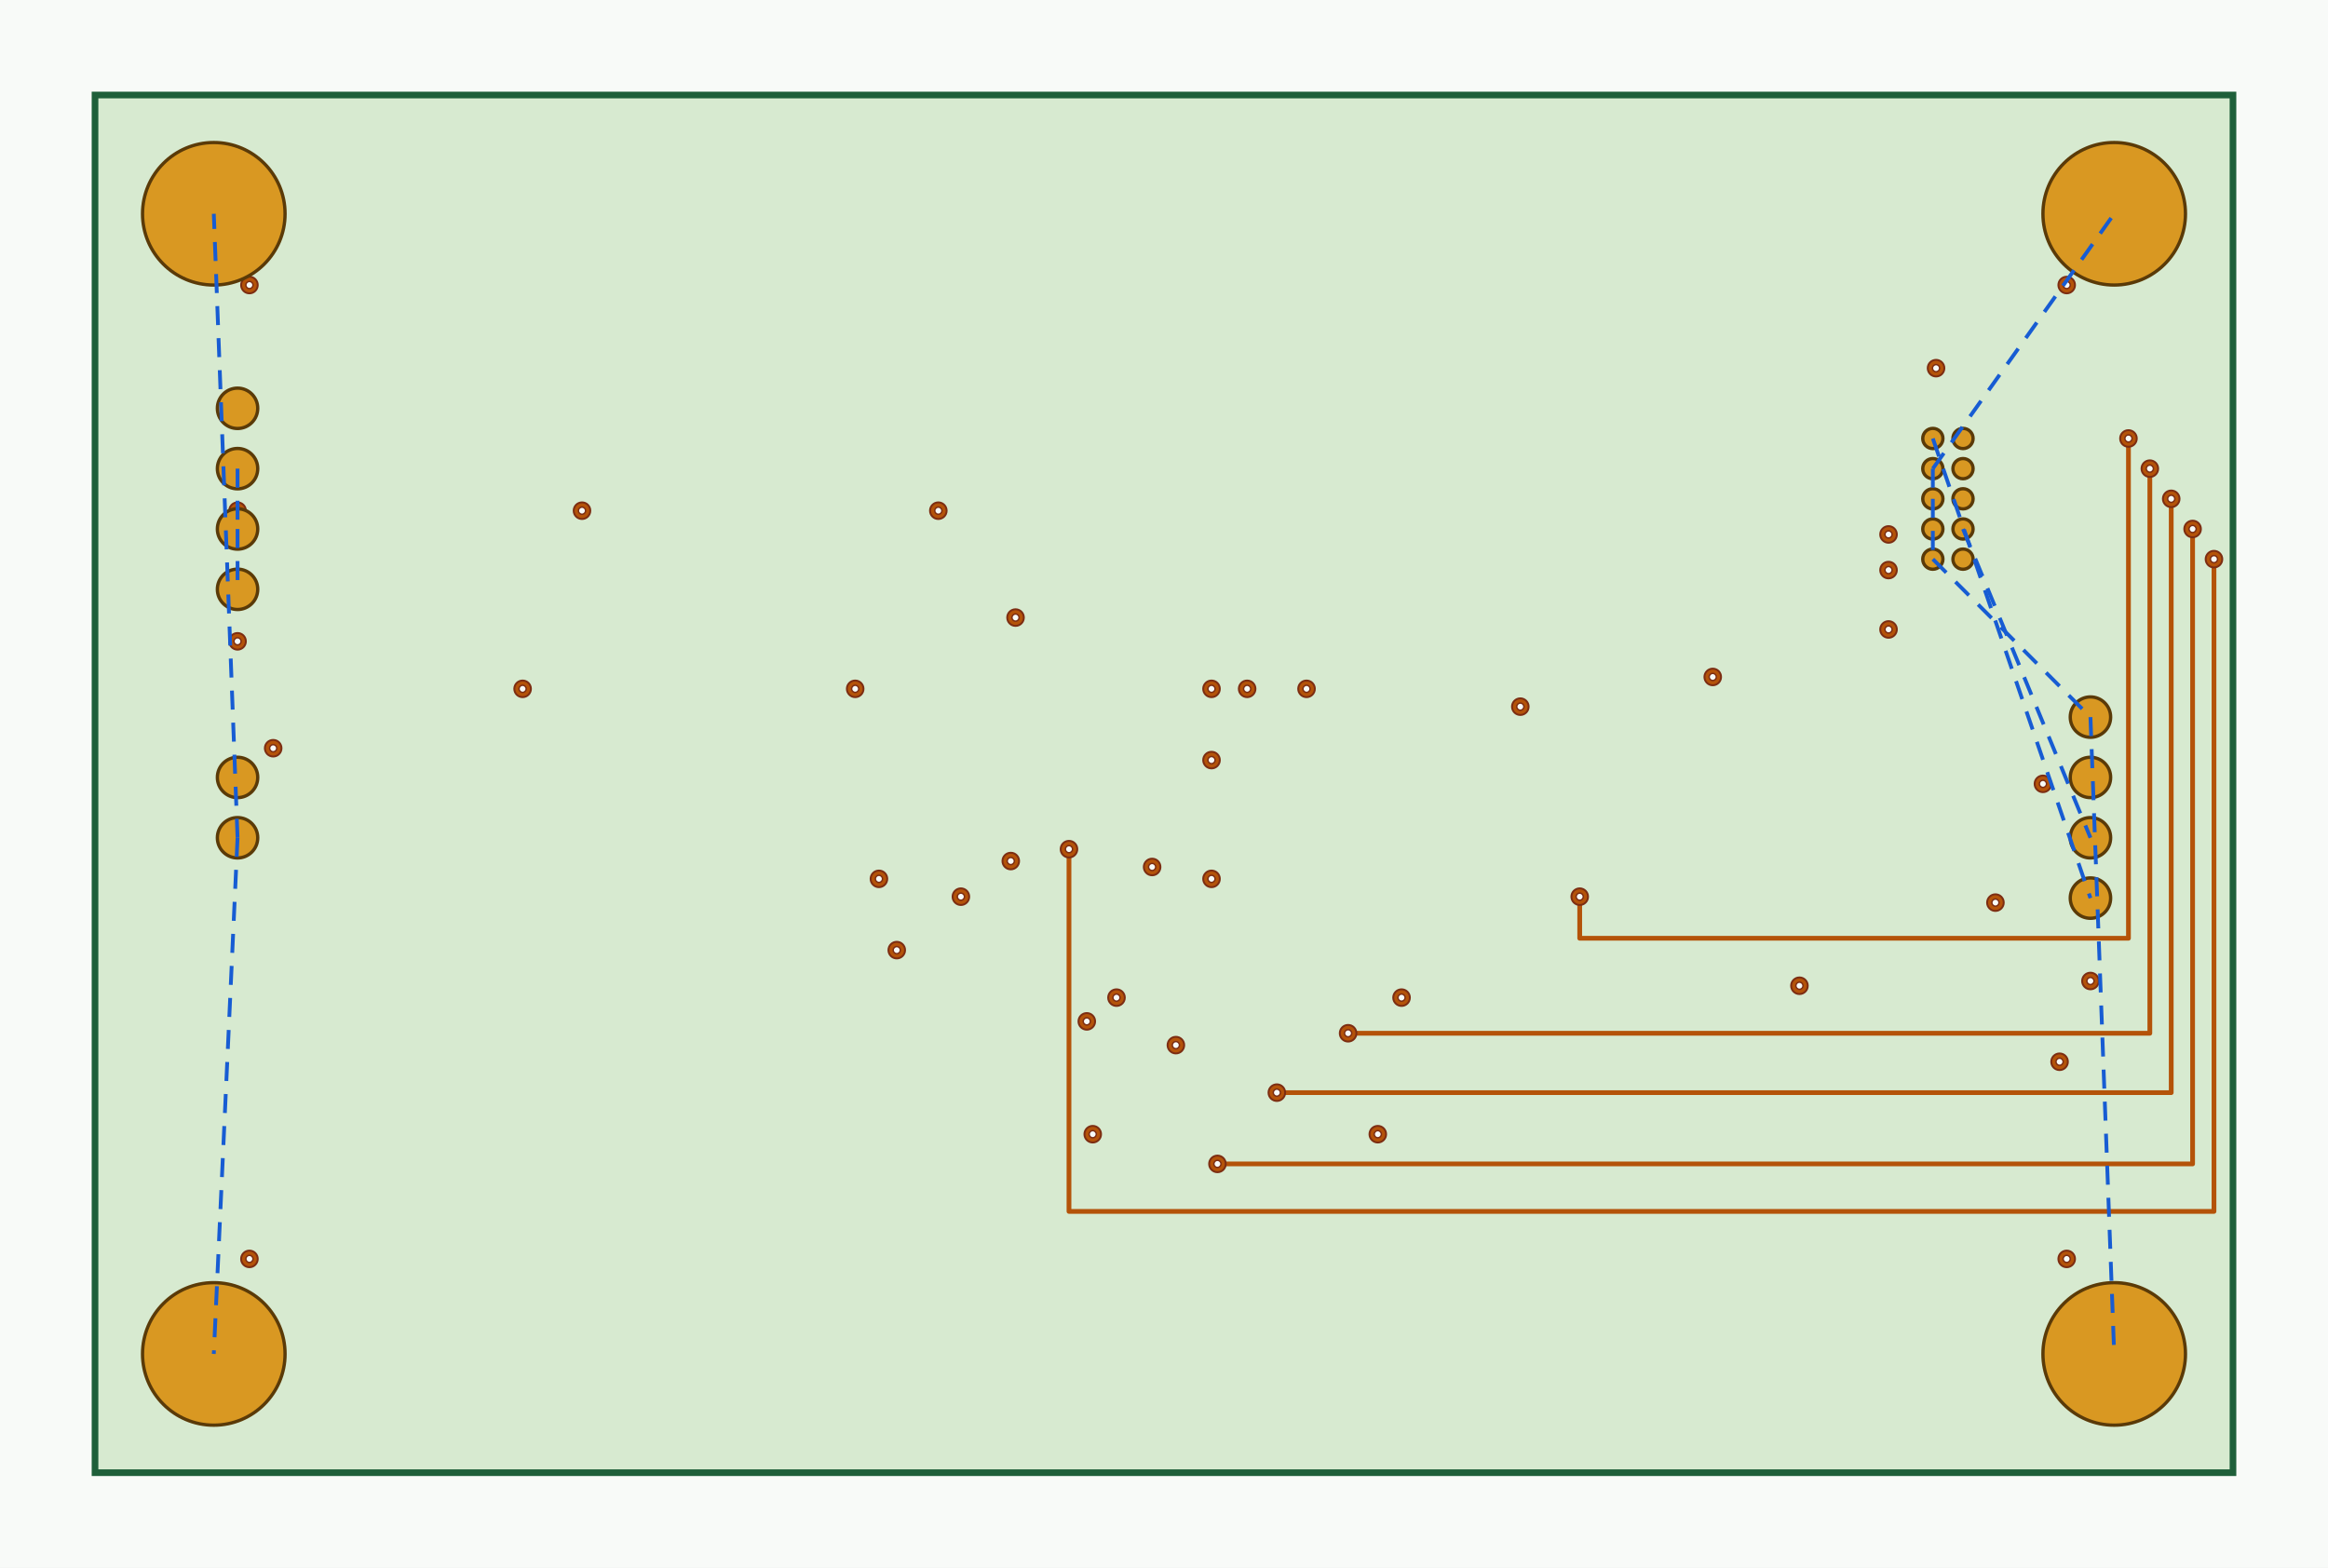
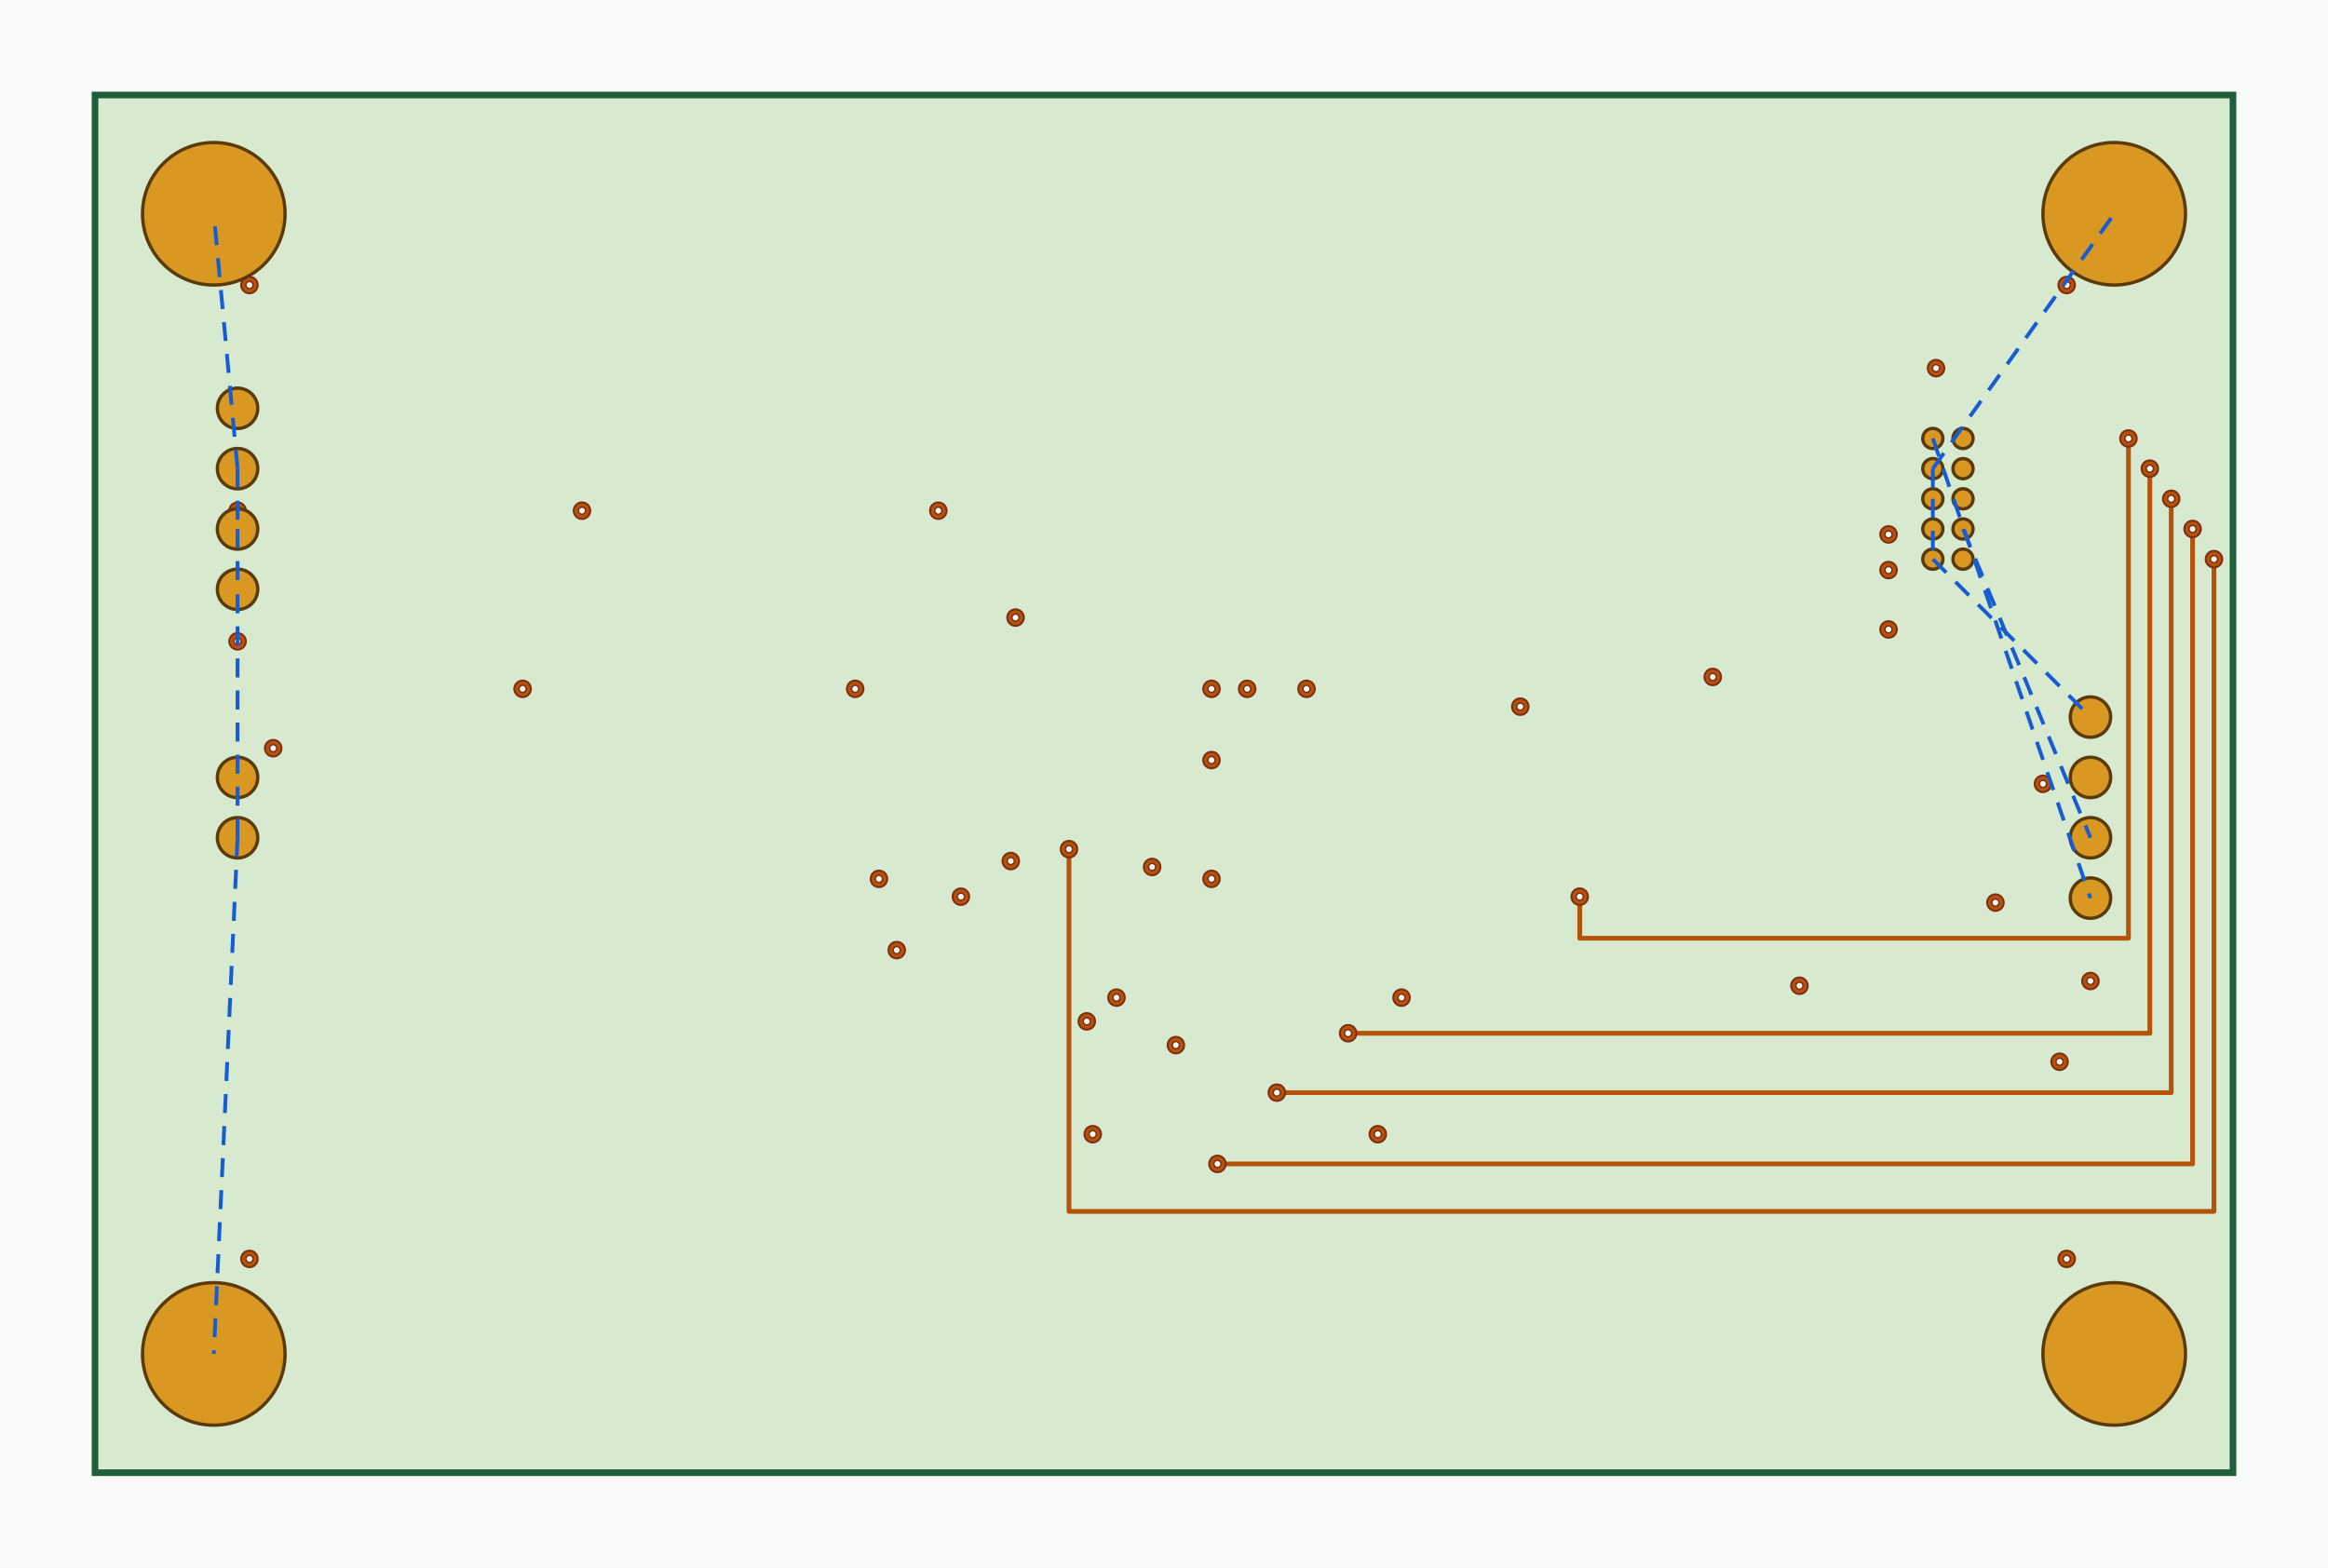
<svg xmlns="http://www.w3.org/2000/svg" class="pcb-placement-preview" viewBox="0 0 98 66" width="98mm" height="66mm" data-board="board:0" data-board-name="STM32 USB Buck PCB" data-units="mm">
  <style>
    .board-background{fill:#f8faf8}
    .board-outline{fill:#d7ead0;stroke:#1f5f3a;stroke-width:0.28}
    .board-feature{fill:none;stroke:#6b7280;stroke-width:0.24}
    .pcb-track{fill:none;stroke:#b45309;stroke-linecap:round;stroke-linejoin:round}
    .pcb-via-annular{fill:#b45309;stroke:#7c2d12;stroke-width:0.08}
    .pcb-via-drill{fill:#f8faf8;stroke:#7c2d12;stroke-width:0.06}
    .pcb-zone{fill:#b45309;fill-opacity:0.22;stroke:#92400e;stroke-width:0.12}
    .board-text{font-family:sans-serif;fill:#172026;text-anchor:middle;dominant-baseline:middle}
    .board-feature-label,.reference-designator,.pad-net-label,.diagnostic-label{font:1.8px sans-serif;fill:#172026}
    .footprint-courtyard{fill:none;stroke:#64748b;stroke-width:0.12;stroke-dasharray:0.7 0.45}
    .footprint-body.declared{fill:#fff8db;stroke:#8a6a16;stroke-width:0.18}
    .footprint-fabrication.declared{fill:none;stroke:#475569;stroke-width:0.1}
    .footprint-assembly.declared{fill:none;stroke:#7c3aed;stroke-width:0.1;stroke-dasharray:0.55 0.35}
    .footprint-marking.declared{fill:#172026;fill-opacity:0.45;stroke:#172026;stroke-width:0.08}
    .footprint-marking.kind-pin_1,.footprint-marking.kind-polarity{fill:#b42318;stroke:#7a271a}
    .footprint-envelope.synthetic{fill:#fff8db;fill-opacity:0.24;stroke:#8a6a16;stroke-width:0.18;stroke-dasharray:0.9 0.55}
    .footprint-pad{fill:#d99822;stroke:#5a3a08;stroke-width:0.14}
    .pad-overlay{fill:#175cd3;stroke:#ffffff;stroke-width:0.12}
    .ratsnest{fill:none;stroke:#175cd3;stroke-width:0.16;stroke-dasharray:0.8 0.55}
    .diagnostic-marker{fill:none;stroke:#b42318;stroke-width:0.28;stroke-dasharray:0.9 0.55}
    .diagnostic-label{fill:#b42318}
  </style>
  <rect class="board-background" x="0" y="0" width="98" height="66" />
  <g class="board-content" transform="translate(4 4)">
    <polygon class="board-outline" data-board="board:0" points="0,0 90,0 90,58 0,58" />
    <g class="layer layer-board-features">
    </g>
    <g id="pcb-layer-In1_Cu" class="pcb-layer board-layer layer-In1_Cu" data-layer="board_layer:1" data-layer-name="In1.Cu" data-layer-role="copper" data-layer-side="inner">
      <g class="layer layer-zones">
    </g>
      <g class="layer layer-copper">
        <polyline id="pcb-track-173" class="pcb-track" data-track="board_track:173" data-layer="board_layer:1" data-net="net:34" points="62.5,33.75 62.5,35.5 85.6,35.5 85.6,14.46" stroke-width="0.2" />
        <polyline id="pcb-track-176" class="pcb-track" data-track="board_track:176" data-layer="board_layer:1" data-net="net:35" points="52.75,39.5 86.5,39.5 86.5,15.73" stroke-width="0.2" />
        <polyline id="pcb-track-179" class="pcb-track" data-track="board_track:179" data-layer="board_layer:1" data-net="net:36" points="49.75,42 87.4,42 87.4,17" stroke-width="0.2" />
        <polyline id="pcb-track-182" class="pcb-track" data-track="board_track:182" data-layer="board_layer:1" data-net="net:29" points="47.25,45 88.3,45 88.3,18.27" stroke-width="0.2" />
        <polyline id="pcb-track-185" class="pcb-track" data-track="board_track:185" data-layer="board_layer:1" data-net="net:28" points="41,31.75 41,47 89.2,47 89.2,19.54" stroke-width="0.2" />
        <g id="pcb-via-0-layer-In1_Cu" class="pcb-via" data-via="board_via:0" data-net="net:9" data-layer="board_layer:1" data-start-layer="board_layer:0" data-end-layer="board_layer:3">
          <circle class="pcb-via-annular" cx="6" cy="17.5" r="0.35" />
          <circle class="pcb-via-drill" cx="6" cy="17.5" r="0.15" />
        </g>
        <g id="pcb-via-1-layer-In1_Cu" class="pcb-via" data-via="board_via:1" data-net="net:9" data-layer="board_layer:1" data-start-layer="board_layer:0" data-end-layer="board_layer:3">
          <circle class="pcb-via-annular" cx="6" cy="20.5" r="0.35" />
          <circle class="pcb-via-drill" cx="6" cy="20.5" r="0.15" />
        </g>
        <g id="pcb-via-2-layer-In1_Cu" class="pcb-via" data-via="board_via:2" data-net="net:9" data-layer="board_layer:1" data-start-layer="board_layer:0" data-end-layer="board_layer:3">
          <circle class="pcb-via-annular" cx="6" cy="23" r="0.35" />
          <circle class="pcb-via-drill" cx="6" cy="23" r="0.15" />
        </g>
        <g id="pcb-via-3-layer-In1_Cu" class="pcb-via" data-via="board_via:3" data-net="net:9" data-layer="board_layer:1" data-start-layer="board_layer:0" data-end-layer="board_layer:3">
          <circle class="pcb-via-annular" cx="18" cy="25" r="0.35" />
          <circle class="pcb-via-drill" cx="18" cy="25" r="0.15" />
        </g>
        <g id="pcb-via-4-layer-In1_Cu" class="pcb-via" data-via="board_via:4" data-net="net:9" data-layer="board_layer:1" data-start-layer="board_layer:0" data-end-layer="board_layer:3">
          <circle class="pcb-via-annular" cx="20.5" cy="17.5" r="0.35" />
          <circle class="pcb-via-drill" cx="20.5" cy="17.5" r="0.15" />
        </g>
        <g id="pcb-via-5-layer-In1_Cu" class="pcb-via" data-via="board_via:5" data-net="net:9" data-layer="board_layer:1" data-start-layer="board_layer:0" data-end-layer="board_layer:3">
          <circle class="pcb-via-annular" cx="32" cy="25" r="0.35" />
          <circle class="pcb-via-drill" cx="32" cy="25" r="0.15" />
        </g>
        <g id="pcb-via-6-layer-In1_Cu" class="pcb-via" data-via="board_via:6" data-net="net:9" data-layer="board_layer:1" data-start-layer="board_layer:0" data-end-layer="board_layer:3">
          <circle class="pcb-via-annular" cx="35.5" cy="17.5" r="0.35" />
          <circle class="pcb-via-drill" cx="35.5" cy="17.5" r="0.15" />
        </g>
        <g id="pcb-via-7-layer-In1_Cu" class="pcb-via" data-via="board_via:7" data-net="net:9" data-layer="board_layer:1" data-start-layer="board_layer:0" data-end-layer="board_layer:3">
          <circle class="pcb-via-annular" cx="47" cy="25" r="0.35" />
          <circle class="pcb-via-drill" cx="47" cy="25" r="0.15" />
        </g>
        <g id="pcb-via-8-layer-In1_Cu" class="pcb-via" data-via="board_via:8" data-net="net:9" data-layer="board_layer:1" data-start-layer="board_layer:0" data-end-layer="board_layer:3">
          <circle class="pcb-via-annular" cx="33" cy="33" r="0.35" />
          <circle class="pcb-via-drill" cx="33" cy="33" r="0.15" />
        </g>
        <g id="pcb-via-9-layer-In1_Cu" class="pcb-via" data-via="board_via:9" data-net="net:2" data-layer="board_layer:1" data-start-layer="board_layer:0" data-end-layer="board_layer:3">
          <circle class="pcb-via-annular" cx="43" cy="38" r="0.35" />
          <circle class="pcb-via-drill" cx="43" cy="38" r="0.15" />
        </g>
        <g id="pcb-via-10-layer-In1_Cu" class="pcb-via" data-via="board_via:10" data-net="net:2" data-layer="board_layer:1" data-start-layer="board_layer:0" data-end-layer="board_layer:3">
          <circle class="pcb-via-annular" cx="48.5" cy="25" r="0.35" />
          <circle class="pcb-via-drill" cx="48.5" cy="25" r="0.15" />
        </g>
        <g id="pcb-via-11-layer-In1_Cu" class="pcb-via" data-via="board_via:11" data-net="net:2" data-layer="board_layer:1" data-start-layer="board_layer:0" data-end-layer="board_layer:3">
          <circle class="pcb-via-annular" cx="51" cy="25" r="0.35" />
          <circle class="pcb-via-drill" cx="51" cy="25" r="0.15" />
        </g>
        <g id="pcb-via-12-layer-In1_Cu" class="pcb-via" data-via="board_via:12" data-net="net:2" data-layer="board_layer:1" data-start-layer="board_layer:0" data-end-layer="board_layer:3">
          <circle class="pcb-via-annular" cx="55" cy="38" r="0.35" />
          <circle class="pcb-via-drill" cx="55" cy="38" r="0.15" />
        </g>
        <g id="pcb-via-13-layer-In1_Cu" class="pcb-via" data-via="board_via:13" data-net="net:2" data-layer="board_layer:1" data-start-layer="board_layer:0" data-end-layer="board_layer:3">
          <circle class="pcb-via-annular" cx="45.5" cy="40" r="0.35" />
          <circle class="pcb-via-drill" cx="45.5" cy="40" r="0.15" />
        </g>
        <g id="pcb-via-14-layer-In1_Cu" class="pcb-via" data-via="board_via:14" data-net="net:2" data-layer="board_layer:1" data-start-layer="board_layer:0" data-end-layer="board_layer:3">
          <circle class="pcb-via-annular" cx="77.5" cy="11.5" r="0.35" />
          <circle class="pcb-via-drill" cx="77.5" cy="11.5" r="0.15" />
        </g>
        <g id="pcb-via-15-layer-In1_Cu" class="pcb-via" data-via="board_via:15" data-net="net:2" data-layer="board_layer:1" data-start-layer="board_layer:0" data-end-layer="board_layer:3">
          <circle class="pcb-via-annular" cx="80" cy="34" r="0.35" />
          <circle class="pcb-via-drill" cx="80" cy="34" r="0.15" />
        </g>
        <g id="pcb-via-16-layer-In1_Cu" class="pcb-via" data-via="board_via:16" data-net="net:4" data-layer="board_layer:1" data-start-layer="board_layer:0" data-end-layer="board_layer:3">
          <circle class="pcb-via-annular" cx="7.5" cy="27.5" r="0.35" />
          <circle class="pcb-via-drill" cx="7.5" cy="27.5" r="0.15" />
        </g>
        <g id="pcb-via-17-layer-In1_Cu" class="pcb-via" data-via="board_via:17" data-net="net:4" data-layer="board_layer:1" data-start-layer="board_layer:0" data-end-layer="board_layer:3">
          <circle class="pcb-via-annular" cx="47" cy="28" r="0.35" />
          <circle class="pcb-via-drill" cx="47" cy="28" r="0.15" />
        </g>
        <g id="pcb-via-18-layer-In1_Cu" class="pcb-via" data-via="board_via:18" data-net="net:4" data-layer="board_layer:1" data-start-layer="board_layer:0" data-end-layer="board_layer:3">
          <circle class="pcb-via-annular" cx="47" cy="33" r="0.35" />
          <circle class="pcb-via-drill" cx="47" cy="33" r="0.15" />
        </g>
        <g id="pcb-via-19-layer-In1_Cu" class="pcb-via" data-via="board_via:19" data-net="net:4" data-layer="board_layer:1" data-start-layer="board_layer:0" data-end-layer="board_layer:3">
          <circle class="pcb-via-annular" cx="44.5" cy="32.5" r="0.35" />
          <circle class="pcb-via-drill" cx="44.5" cy="32.5" r="0.15" />
        </g>
        <g id="pcb-via-20-layer-In1_Cu" class="pcb-via" data-via="board_via:20" data-net="net:4" data-layer="board_layer:1" data-start-layer="board_layer:0" data-end-layer="board_layer:3">
          <circle class="pcb-via-annular" cx="75.5" cy="18.5" r="0.35" />
          <circle class="pcb-via-drill" cx="75.5" cy="18.5" r="0.15" />
        </g>
        <g id="pcb-via-21-layer-In1_Cu" class="pcb-via" data-via="board_via:21" data-net="net:4" data-layer="board_layer:1" data-start-layer="board_layer:0" data-end-layer="board_layer:3">
          <circle class="pcb-via-annular" cx="75.5" cy="20" r="0.35" />
          <circle class="pcb-via-drill" cx="75.5" cy="20" r="0.15" />
        </g>
        <g id="pcb-via-22-layer-In1_Cu" class="pcb-via" data-via="board_via:22" data-net="net:4" data-layer="board_layer:1" data-start-layer="board_layer:0" data-end-layer="board_layer:3">
          <circle class="pcb-via-annular" cx="75.5" cy="22.5" r="0.35" />
          <circle class="pcb-via-drill" cx="75.5" cy="22.5" r="0.15" />
        </g>
        <g id="pcb-via-23-layer-In1_Cu" class="pcb-via" data-via="board_via:23" data-net="net:4" data-layer="board_layer:1" data-start-layer="board_layer:0" data-end-layer="board_layer:3">
          <circle class="pcb-via-annular" cx="82" cy="29" r="0.35" />
          <circle class="pcb-via-drill" cx="82" cy="29" r="0.15" />
        </g>
        <g id="pcb-via-24-layer-In1_Cu" class="pcb-via" data-via="board_via:24" data-net="net:4" data-layer="board_layer:1" data-start-layer="board_layer:0" data-end-layer="board_layer:3">
          <circle class="pcb-via-annular" cx="6.5" cy="8" r="0.35" />
          <circle class="pcb-via-drill" cx="6.5" cy="8" r="0.15" />
        </g>
        <g id="pcb-via-25-layer-In1_Cu" class="pcb-via" data-via="board_via:25" data-net="net:4" data-layer="board_layer:1" data-start-layer="board_layer:0" data-end-layer="board_layer:3">
          <circle class="pcb-via-annular" cx="83" cy="8" r="0.35" />
          <circle class="pcb-via-drill" cx="83" cy="8" r="0.15" />
        </g>
        <g id="pcb-via-26-layer-In1_Cu" class="pcb-via" data-via="board_via:26" data-net="net:4" data-layer="board_layer:1" data-start-layer="board_layer:0" data-end-layer="board_layer:3">
          <circle class="pcb-via-annular" cx="6.5" cy="49" r="0.35" />
          <circle class="pcb-via-drill" cx="6.5" cy="49" r="0.15" />
        </g>
        <g id="pcb-via-27-layer-In1_Cu" class="pcb-via" data-via="board_via:27" data-net="net:4" data-layer="board_layer:1" data-start-layer="board_layer:0" data-end-layer="board_layer:3">
          <circle class="pcb-via-annular" cx="83" cy="49" r="0.35" />
          <circle class="pcb-via-drill" cx="83" cy="49" r="0.15" />
        </g>
        <g id="pcb-via-28-layer-In1_Cu" class="pcb-via" data-via="board_via:28" data-net="net:19" data-layer="board_layer:1" data-start-layer="board_layer:0" data-end-layer="board_layer:3">
          <circle class="pcb-via-annular" cx="82.7" cy="40.7" r="0.35" />
          <circle class="pcb-via-drill" cx="82.7" cy="40.7" r="0.15" />
        </g>
        <g id="pcb-via-29-layer-In1_Cu" class="pcb-via" data-via="board_via:29" data-net="net:19" data-layer="board_layer:1" data-start-layer="board_layer:0" data-end-layer="board_layer:3">
          <circle class="pcb-via-annular" cx="84" cy="37.3" r="0.35" />
          <circle class="pcb-via-drill" cx="84" cy="37.3" r="0.15" />
        </g>
        <g id="pcb-via-30-layer-In1_Cu" class="pcb-via" data-via="board_via:30" data-net="net:19" data-layer="board_layer:1" data-start-layer="board_layer:0" data-end-layer="board_layer:3">
          <circle class="pcb-via-annular" cx="71.75" cy="37.5" r="0.35" />
          <circle class="pcb-via-drill" cx="71.75" cy="37.5" r="0.15" />
        </g>
        <g id="pcb-via-31-layer-In1_Cu" class="pcb-via" data-via="board_via:31" data-net="net:21" data-layer="board_layer:1" data-start-layer="board_layer:0" data-end-layer="board_layer:3">
          <circle class="pcb-via-annular" cx="38.75" cy="22" r="0.35" />
          <circle class="pcb-via-drill" cx="38.75" cy="22" r="0.15" />
        </g>
        <g id="pcb-via-32-layer-In1_Cu" class="pcb-via" data-via="board_via:32" data-net="net:21" data-layer="board_layer:1" data-start-layer="board_layer:0" data-end-layer="board_layer:3">
          <circle class="pcb-via-annular" cx="38.55" cy="32.25" r="0.35" />
          <circle class="pcb-via-drill" cx="38.55" cy="32.25" r="0.15" />
        </g>
        <g id="pcb-via-33-layer-In1_Cu" class="pcb-via" data-via="board_via:33" data-net="net:21" data-layer="board_layer:1" data-start-layer="board_layer:0" data-end-layer="board_layer:3">
          <circle class="pcb-via-annular" cx="36.45" cy="33.75" r="0.35" />
          <circle class="pcb-via-drill" cx="36.45" cy="33.75" r="0.15" />
        </g>
        <g id="pcb-via-34-layer-In1_Cu" class="pcb-via" data-via="board_via:34" data-net="net:21" data-layer="board_layer:1" data-start-layer="board_layer:0" data-end-layer="board_layer:3">
          <circle class="pcb-via-annular" cx="33.75" cy="36" r="0.35" />
          <circle class="pcb-via-drill" cx="33.75" cy="36" r="0.15" />
        </g>
        <g id="pcb-via-35-layer-In1_Cu" class="pcb-via" data-via="board_via:35" data-net="net:21" data-layer="board_layer:1" data-start-layer="board_layer:0" data-end-layer="board_layer:3">
          <circle class="pcb-via-annular" cx="41.75" cy="39" r="0.35" />
          <circle class="pcb-via-drill" cx="41.75" cy="39" r="0.15" />
        </g>
        <g id="pcb-via-36-layer-In1_Cu" class="pcb-via" data-via="board_via:36" data-net="net:21" data-layer="board_layer:1" data-start-layer="board_layer:0" data-end-layer="board_layer:3">
          <circle class="pcb-via-annular" cx="42" cy="43.75" r="0.35" />
          <circle class="pcb-via-drill" cx="42" cy="43.75" r="0.15" />
        </g>
        <g id="pcb-via-37-layer-In1_Cu" class="pcb-via" data-via="board_via:37" data-net="net:21" data-layer="board_layer:1" data-start-layer="board_layer:0" data-end-layer="board_layer:3">
          <circle class="pcb-via-annular" cx="54" cy="43.75" r="0.35" />
          <circle class="pcb-via-drill" cx="54" cy="43.75" r="0.15" />
        </g>
        <g id="pcb-via-38-layer-In1_Cu" class="pcb-via" data-via="board_via:38" data-net="net:21" data-layer="board_layer:1" data-start-layer="board_layer:0" data-end-layer="board_layer:3">
          <circle class="pcb-via-annular" cx="60" cy="25.75" r="0.35" />
          <circle class="pcb-via-drill" cx="60" cy="25.75" r="0.15" />
        </g>
        <g id="pcb-via-39-layer-In1_Cu" class="pcb-via" data-via="board_via:39" data-net="net:21" data-layer="board_layer:1" data-start-layer="board_layer:0" data-end-layer="board_layer:3">
          <circle class="pcb-via-annular" cx="68.1" cy="24.5" r="0.35" />
          <circle class="pcb-via-drill" cx="68.1" cy="24.5" r="0.15" />
        </g>
        <g id="pcb-via-40-layer-In1_Cu" class="pcb-via" data-via="board_via:40" data-net="net:34" data-layer="board_layer:1" data-start-layer="board_layer:0" data-end-layer="board_layer:1">
          <circle class="pcb-via-annular" cx="62.5" cy="33.75" r="0.35" />
          <circle class="pcb-via-drill" cx="62.5" cy="33.75" r="0.15" />
        </g>
        <g id="pcb-via-41-layer-In1_Cu" class="pcb-via" data-via="board_via:41" data-net="net:34" data-layer="board_layer:1" data-start-layer="board_layer:1" data-end-layer="board_layer:0">
          <circle class="pcb-via-annular" cx="85.6" cy="14.46" r="0.35" />
          <circle class="pcb-via-drill" cx="85.6" cy="14.46" r="0.15" />
        </g>
        <g id="pcb-via-42-layer-In1_Cu" class="pcb-via" data-via="board_via:42" data-net="net:35" data-layer="board_layer:1" data-start-layer="board_layer:0" data-end-layer="board_layer:1">
          <circle class="pcb-via-annular" cx="52.75" cy="39.5" r="0.35" />
          <circle class="pcb-via-drill" cx="52.75" cy="39.5" r="0.15" />
        </g>
        <g id="pcb-via-43-layer-In1_Cu" class="pcb-via" data-via="board_via:43" data-net="net:35" data-layer="board_layer:1" data-start-layer="board_layer:1" data-end-layer="board_layer:0">
          <circle class="pcb-via-annular" cx="86.5" cy="15.73" r="0.35" />
          <circle class="pcb-via-drill" cx="86.5" cy="15.73" r="0.15" />
        </g>
        <g id="pcb-via-44-layer-In1_Cu" class="pcb-via" data-via="board_via:44" data-net="net:36" data-layer="board_layer:1" data-start-layer="board_layer:0" data-end-layer="board_layer:1">
          <circle class="pcb-via-annular" cx="49.75" cy="42" r="0.35" />
          <circle class="pcb-via-drill" cx="49.75" cy="42" r="0.15" />
        </g>
        <g id="pcb-via-45-layer-In1_Cu" class="pcb-via" data-via="board_via:45" data-net="net:36" data-layer="board_layer:1" data-start-layer="board_layer:1" data-end-layer="board_layer:0">
          <circle class="pcb-via-annular" cx="87.4" cy="17" r="0.35" />
          <circle class="pcb-via-drill" cx="87.4" cy="17" r="0.15" />
        </g>
        <g id="pcb-via-46-layer-In1_Cu" class="pcb-via" data-via="board_via:46" data-net="net:29" data-layer="board_layer:1" data-start-layer="board_layer:0" data-end-layer="board_layer:1">
          <circle class="pcb-via-annular" cx="47.25" cy="45" r="0.35" />
          <circle class="pcb-via-drill" cx="47.25" cy="45" r="0.15" />
        </g>
        <g id="pcb-via-47-layer-In1_Cu" class="pcb-via" data-via="board_via:47" data-net="net:29" data-layer="board_layer:1" data-start-layer="board_layer:1" data-end-layer="board_layer:0">
          <circle class="pcb-via-annular" cx="88.3" cy="18.27" r="0.35" />
          <circle class="pcb-via-drill" cx="88.3" cy="18.27" r="0.15" />
        </g>
        <g id="pcb-via-48-layer-In1_Cu" class="pcb-via" data-via="board_via:48" data-net="net:28" data-layer="board_layer:1" data-start-layer="board_layer:0" data-end-layer="board_layer:1">
          <circle class="pcb-via-annular" cx="41" cy="31.75" r="0.35" />
          <circle class="pcb-via-drill" cx="41" cy="31.75" r="0.15" />
        </g>
        <g id="pcb-via-49-layer-In1_Cu" class="pcb-via" data-via="board_via:49" data-net="net:28" data-layer="board_layer:1" data-start-layer="board_layer:1" data-end-layer="board_layer:0">
          <circle class="pcb-via-annular" cx="89.2" cy="19.54" r="0.35" />
          <circle class="pcb-via-drill" cx="89.2" cy="19.54" r="0.15" />
        </g>
      </g>
      <g class="layer layer-board-text">
    </g>
    </g>
    <g class="layer layer-footprints">
      <g class="layer layer-package-courtyards">
      </g>
      <g class="layer layer-package-bodies">
      </g>
      <g class="layer layer-package-fabrication">
      </g>
      <g class="layer layer-package-assembly">
      </g>
      <g class="layer layer-silkscreen">
      </g>
      <g class="layer layer-pads">
        <g class="component-placement top" data-placement="component_placement:0" data-component="component:0" data-footprint-def="footprint_def:0" data-footprint="connectors:PinHeader_1x02_P2.54mm_Vertical" transform="translate(6 30) rotate(0)">
          <circle class="footprint-pad circle connected" data-pad-projection="pcb_pad:0:0" data-pad="footprint_pad:0" data-pin="pin:0" data-net="net:0" cx="0" cy="-1.27" r="0.85" />
          <circle class="footprint-pad circle connected" data-pad-projection="pcb_pad:0:1" data-pad="footprint_pad:1" data-pin="pin:1" data-net="net:4" cx="0" cy="1.27" r="0.85" />
        </g>
        <g class="component-placement top" data-placement="component_placement:1" data-component="component:1" data-footprint-def="footprint_def:1" data-footprint="connectors:PinHeader_1x04_P2.54mm_Vertical" transform="translate(6 17) rotate(0)">
          <circle class="footprint-pad circle connected" data-pad-projection="pcb_pad:1:0" data-pad="footprint_pad:0" data-pin="pin:2" data-net="net:5" cx="0" cy="-3.81" r="0.85" />
          <circle class="footprint-pad circle connected" data-pad-projection="pcb_pad:1:1" data-pad="footprint_pad:1" data-pin="pin:3" data-net="net:9" cx="0" cy="-1.27" r="0.85" />
          <circle class="footprint-pad circle connected" data-pad-projection="pcb_pad:1:2" data-pad="footprint_pad:2" data-pin="pin:4" data-net="net:9" cx="0" cy="1.27" r="0.85" />
          <circle class="footprint-pad circle connected" data-pad-projection="pcb_pad:1:3" data-pad="footprint_pad:3" data-pin="pin:5" data-net="net:9" cx="0" cy="3.81" r="0.85" />
        </g>
        <g class="component-placement top locked" data-placement="component_placement:22" data-component="component:19" data-footprint-def="footprint_def:11" data-footprint="connectors:PinHeader_2x05_P1.27mm_Vertical_SmallPads" transform="translate(78 17) rotate(0)">
          <circle class="footprint-pad circle connected" data-pad-projection="pcb_pad:22:0" data-pad="footprint_pad:0" data-pin="pin:53" data-net="net:2" cx="-0.635" cy="-2.54" r="0.425" />
          <circle class="footprint-pad circle connected" data-pad-projection="pcb_pad:22:1" data-pad="footprint_pad:1" data-pin="pin:54" data-net="net:34" cx="0.635" cy="-2.54" r="0.425" />
          <circle class="footprint-pad circle connected" data-pad-projection="pcb_pad:22:2" data-pad="footprint_pad:2" data-pin="pin:55" data-net="net:4" cx="-0.635" cy="-1.27" r="0.425" />
          <circle class="footprint-pad circle connected" data-pad-projection="pcb_pad:22:3" data-pad="footprint_pad:3" data-pin="pin:56" data-net="net:35" cx="0.635" cy="-1.27" r="0.425" />
          <circle class="footprint-pad circle connected" data-pad-projection="pcb_pad:22:4" data-pad="footprint_pad:4" data-pin="pin:57" data-net="net:4" cx="-0.635" cy="0" r="0.425" />
          <circle class="footprint-pad circle connected" data-pad-projection="pcb_pad:22:5" data-pad="footprint_pad:5" data-pin="pin:58" data-net="net:36" cx="0.635" cy="0" r="0.425" />
          <circle class="footprint-pad circle unconnected" data-pad-projection="pcb_pad:22:6" data-pad="footprint_pad:6" data-pin="pin:59" cx="-0.635" cy="1.27" r="0.425" />
          <circle class="footprint-pad circle connected" data-pad-projection="pcb_pad:22:7" data-pad="footprint_pad:7" data-pin="pin:60" data-net="net:29" cx="0.635" cy="1.27" r="0.425" />
          <circle class="footprint-pad circle connected" data-pad-projection="pcb_pad:22:8" data-pad="footprint_pad:8" data-pin="pin:61" data-net="net:4" cx="-0.635" cy="2.54" r="0.425" />
          <circle class="footprint-pad circle connected" data-pad-projection="pcb_pad:22:9" data-pad="footprint_pad:9" data-pin="pin:62" data-net="net:28" cx="0.635" cy="2.54" r="0.425" />
        </g>
        <g class="component-placement top locked" data-placement="component_placement:23" data-component="component:20" data-footprint-def="footprint_def:1" data-footprint="connectors:PinHeader_1x04_P2.54mm_Vertical" transform="translate(84 30) rotate(180)">
          <circle class="footprint-pad circle connected" data-pad-projection="pcb_pad:23:0" data-pad="footprint_pad:0" data-pin="pin:63" data-net="net:2" cx="0" cy="-3.81" r="0.85" />
          <circle class="footprint-pad circle connected" data-pad-projection="pcb_pad:23:1" data-pad="footprint_pad:1" data-pin="pin:64" data-net="net:29" cx="0" cy="-1.27" r="0.85" />
          <circle class="footprint-pad circle unconnected" data-pad-projection="pcb_pad:23:2" data-pad="footprint_pad:2" data-pin="pin:65" cx="0" cy="1.27" r="0.85" />
          <circle class="footprint-pad circle connected" data-pad-projection="pcb_pad:23:3" data-pad="footprint_pad:3" data-pin="pin:66" data-net="net:4" cx="0" cy="3.81" r="0.85" />
        </g>
        <g class="component-placement top locked" data-placement="component_placement:24" data-component="component:24" data-footprint-def="footprint_def:12" data-footprint="mechanical:MountingHole_3.2mm_Pad_6.0mm" transform="translate(5 5) rotate(0)">
          <circle class="footprint-pad circle connected" data-pad-projection="pcb_pad:24:0" data-pad="footprint_pad:0" data-pin="pin:135" data-net="net:4" cx="0" cy="0" r="3" />
        </g>
        <g class="component-placement top locked" data-placement="component_placement:25" data-component="component:25" data-footprint-def="footprint_def:12" data-footprint="mechanical:MountingHole_3.2mm_Pad_6.0mm" transform="translate(85 5) rotate(0)">
          <circle class="footprint-pad circle connected" data-pad-projection="pcb_pad:25:0" data-pad="footprint_pad:0" data-pin="pin:136" data-net="net:4" cx="0" cy="0" r="3" />
        </g>
        <g class="component-placement top locked" data-placement="component_placement:26" data-component="component:26" data-footprint-def="footprint_def:12" data-footprint="mechanical:MountingHole_3.2mm_Pad_6.0mm" transform="translate(5 53) rotate(0)">
          <circle class="footprint-pad circle connected" data-pad-projection="pcb_pad:26:0" data-pad="footprint_pad:0" data-pin="pin:137" data-net="net:4" cx="0" cy="0" r="3" />
        </g>
        <g class="component-placement top locked" data-placement="component_placement:27" data-component="component:27" data-footprint-def="footprint_def:12" data-footprint="mechanical:MountingHole_3.2mm_Pad_6.0mm" transform="translate(85 53) rotate(0)">
          <circle class="footprint-pad circle connected" data-pad-projection="pcb_pad:27:0" data-pad="footprint_pad:0" data-pin="pin:138" data-net="net:4" cx="0" cy="0" r="3" />
        </g>
      </g>
      <g class="layer layer-reference-designators">
      </g>
    </g>
    <g class="layer layer-ratsnest">
      <line id="ratsnest-edge-net-2-0" class="ratsnest ratsnest-edge" data-ratsnest-edge="ratsnest:2:0" data-net="net:2" data-from-pad="pcb_pad:22:0" data-to-pad="pcb_pad:23:0" x1="77.365" y1="14.46" x2="84" y2="33.81" />
      <line id="ratsnest-edge-net-4-0" class="ratsnest ratsnest-edge" data-ratsnest-edge="ratsnest:4:0" data-net="net:4" data-from-pad="pcb_pad:22:2" data-to-pad="pcb_pad:22:4" x1="77.365" y1="15.73" x2="77.365" y2="17" />
-       <line id="ratsnest-edge-net-4-1" class="ratsnest ratsnest-edge" data-ratsnest-edge="ratsnest:4:1" data-net="net:4" data-from-pad="pcb_pad:22:4" data-to-pad="pcb_pad:22:8" x1="77.365" y1="17" x2="77.365" y2="19.54" />
-       <line id="ratsnest-edge-net-4-2" class="ratsnest ratsnest-edge" data-ratsnest-edge="ratsnest:4:2" data-net="net:4" data-from-pad="pcb_pad:22:8" data-to-pad="pcb_pad:23:3" x1="77.365" y1="19.54" x2="84" y2="26.19" />
-       <line id="ratsnest-edge-net-4-3" class="ratsnest ratsnest-edge" data-ratsnest-edge="ratsnest:4:3" data-net="net:4" data-from-pad="pcb_pad:22:2" data-to-pad="pcb_pad:25:0" x1="77.365" y1="15.73" x2="85" y2="5" />
-       <line id="ratsnest-edge-net-4-4" class="ratsnest ratsnest-edge" data-ratsnest-edge="ratsnest:4:4" data-net="net:4" data-from-pad="pcb_pad:0:1" data-to-pad="pcb_pad:26:0" x1="6" y1="31.27" x2="5" y2="53" />
-       <line id="ratsnest-edge-net-4-5" class="ratsnest ratsnest-edge" data-ratsnest-edge="ratsnest:4:5" data-net="net:4" data-from-pad="pcb_pad:0:1" data-to-pad="pcb_pad:24:0" x1="6" y1="31.27" x2="5" y2="5" />
-       <line id="ratsnest-edge-net-4-6" class="ratsnest ratsnest-edge" data-ratsnest-edge="ratsnest:4:6" data-net="net:4" data-from-pad="pcb_pad:23:3" data-to-pad="pcb_pad:27:0" x1="84" y1="26.19" x2="85" y2="53" />
-       <line id="ratsnest-edge-net-9-0" class="ratsnest ratsnest-edge" data-ratsnest-edge="ratsnest:9:0" data-net="net:9" data-from-pad="pcb_pad:1:1" data-to-pad="pcb_pad:1:2" x1="6" y1="15.73" x2="6" y2="18.27" />
-       <line id="ratsnest-edge-net-9-1" class="ratsnest ratsnest-edge" data-ratsnest-edge="ratsnest:9:1" data-net="net:9" data-from-pad="pcb_pad:1:2" data-to-pad="pcb_pad:1:3" x1="6" y1="18.27" x2="6" y2="20.81" />
+       <line id="ratsnest-edge-net-4-1" class="ratsnest ratsnest-edge" data-ratsnest-edge="ratsnest:4:1" data-net="net:4" data-from-pad="pcb_pad:1:1" data-to-pad="pcb_pad:1:2" x1="6" y1="15.73" x2="6" y2="18.27" />
+       <line id="ratsnest-edge-net-4-2" class="ratsnest ratsnest-edge" data-ratsnest-edge="ratsnest:4:2" data-net="net:4" data-from-pad="pcb_pad:1:2" data-to-pad="pcb_pad:1:3" x1="6" y1="18.27" x2="6" y2="20.81" />
+       <line id="ratsnest-edge-net-4-3" class="ratsnest ratsnest-edge" data-ratsnest-edge="ratsnest:4:3" data-net="net:4" data-from-pad="pcb_pad:22:4" data-to-pad="pcb_pad:22:8" x1="77.365" y1="17" x2="77.365" y2="19.54" />
+       <line id="ratsnest-edge-net-4-4" class="ratsnest ratsnest-edge" data-ratsnest-edge="ratsnest:4:4" data-net="net:4" data-from-pad="pcb_pad:22:8" data-to-pad="pcb_pad:23:3" x1="77.365" y1="19.54" x2="84" y2="26.19" />
+       <line id="ratsnest-edge-net-4-5" class="ratsnest ratsnest-edge" data-ratsnest-edge="ratsnest:4:5" data-net="net:4" data-from-pad="pcb_pad:0:1" data-to-pad="pcb_pad:1:3" x1="6" y1="31.27" x2="6" y2="20.81" />
+       <line id="ratsnest-edge-net-4-6" class="ratsnest ratsnest-edge" data-ratsnest-edge="ratsnest:4:6" data-net="net:4" data-from-pad="pcb_pad:1:1" data-to-pad="pcb_pad:24:0" x1="6" y1="15.73" x2="5" y2="5" />
+       <line id="ratsnest-edge-net-4-7" class="ratsnest ratsnest-edge" data-ratsnest-edge="ratsnest:4:7" data-net="net:4" data-from-pad="pcb_pad:22:2" data-to-pad="pcb_pad:25:0" x1="77.365" y1="15.73" x2="85" y2="5" />
+       <line id="ratsnest-edge-net-4-8" class="ratsnest ratsnest-edge" data-ratsnest-edge="ratsnest:4:8" data-net="net:4" data-from-pad="pcb_pad:0:1" data-to-pad="pcb_pad:26:0" x1="6" y1="31.27" x2="5" y2="53" />
      <line id="ratsnest-edge-net-29-0" class="ratsnest ratsnest-edge" data-ratsnest-edge="ratsnest:29:0" data-net="net:29" data-from-pad="pcb_pad:22:7" data-to-pad="pcb_pad:23:1" x1="78.635" y1="18.27" x2="84" y2="31.27" />
    </g>
    <g class="layer layer-pad-overlays">
    </g>
    <g class="layer layer-diagnostics">
    </g>
  </g>
</svg>
